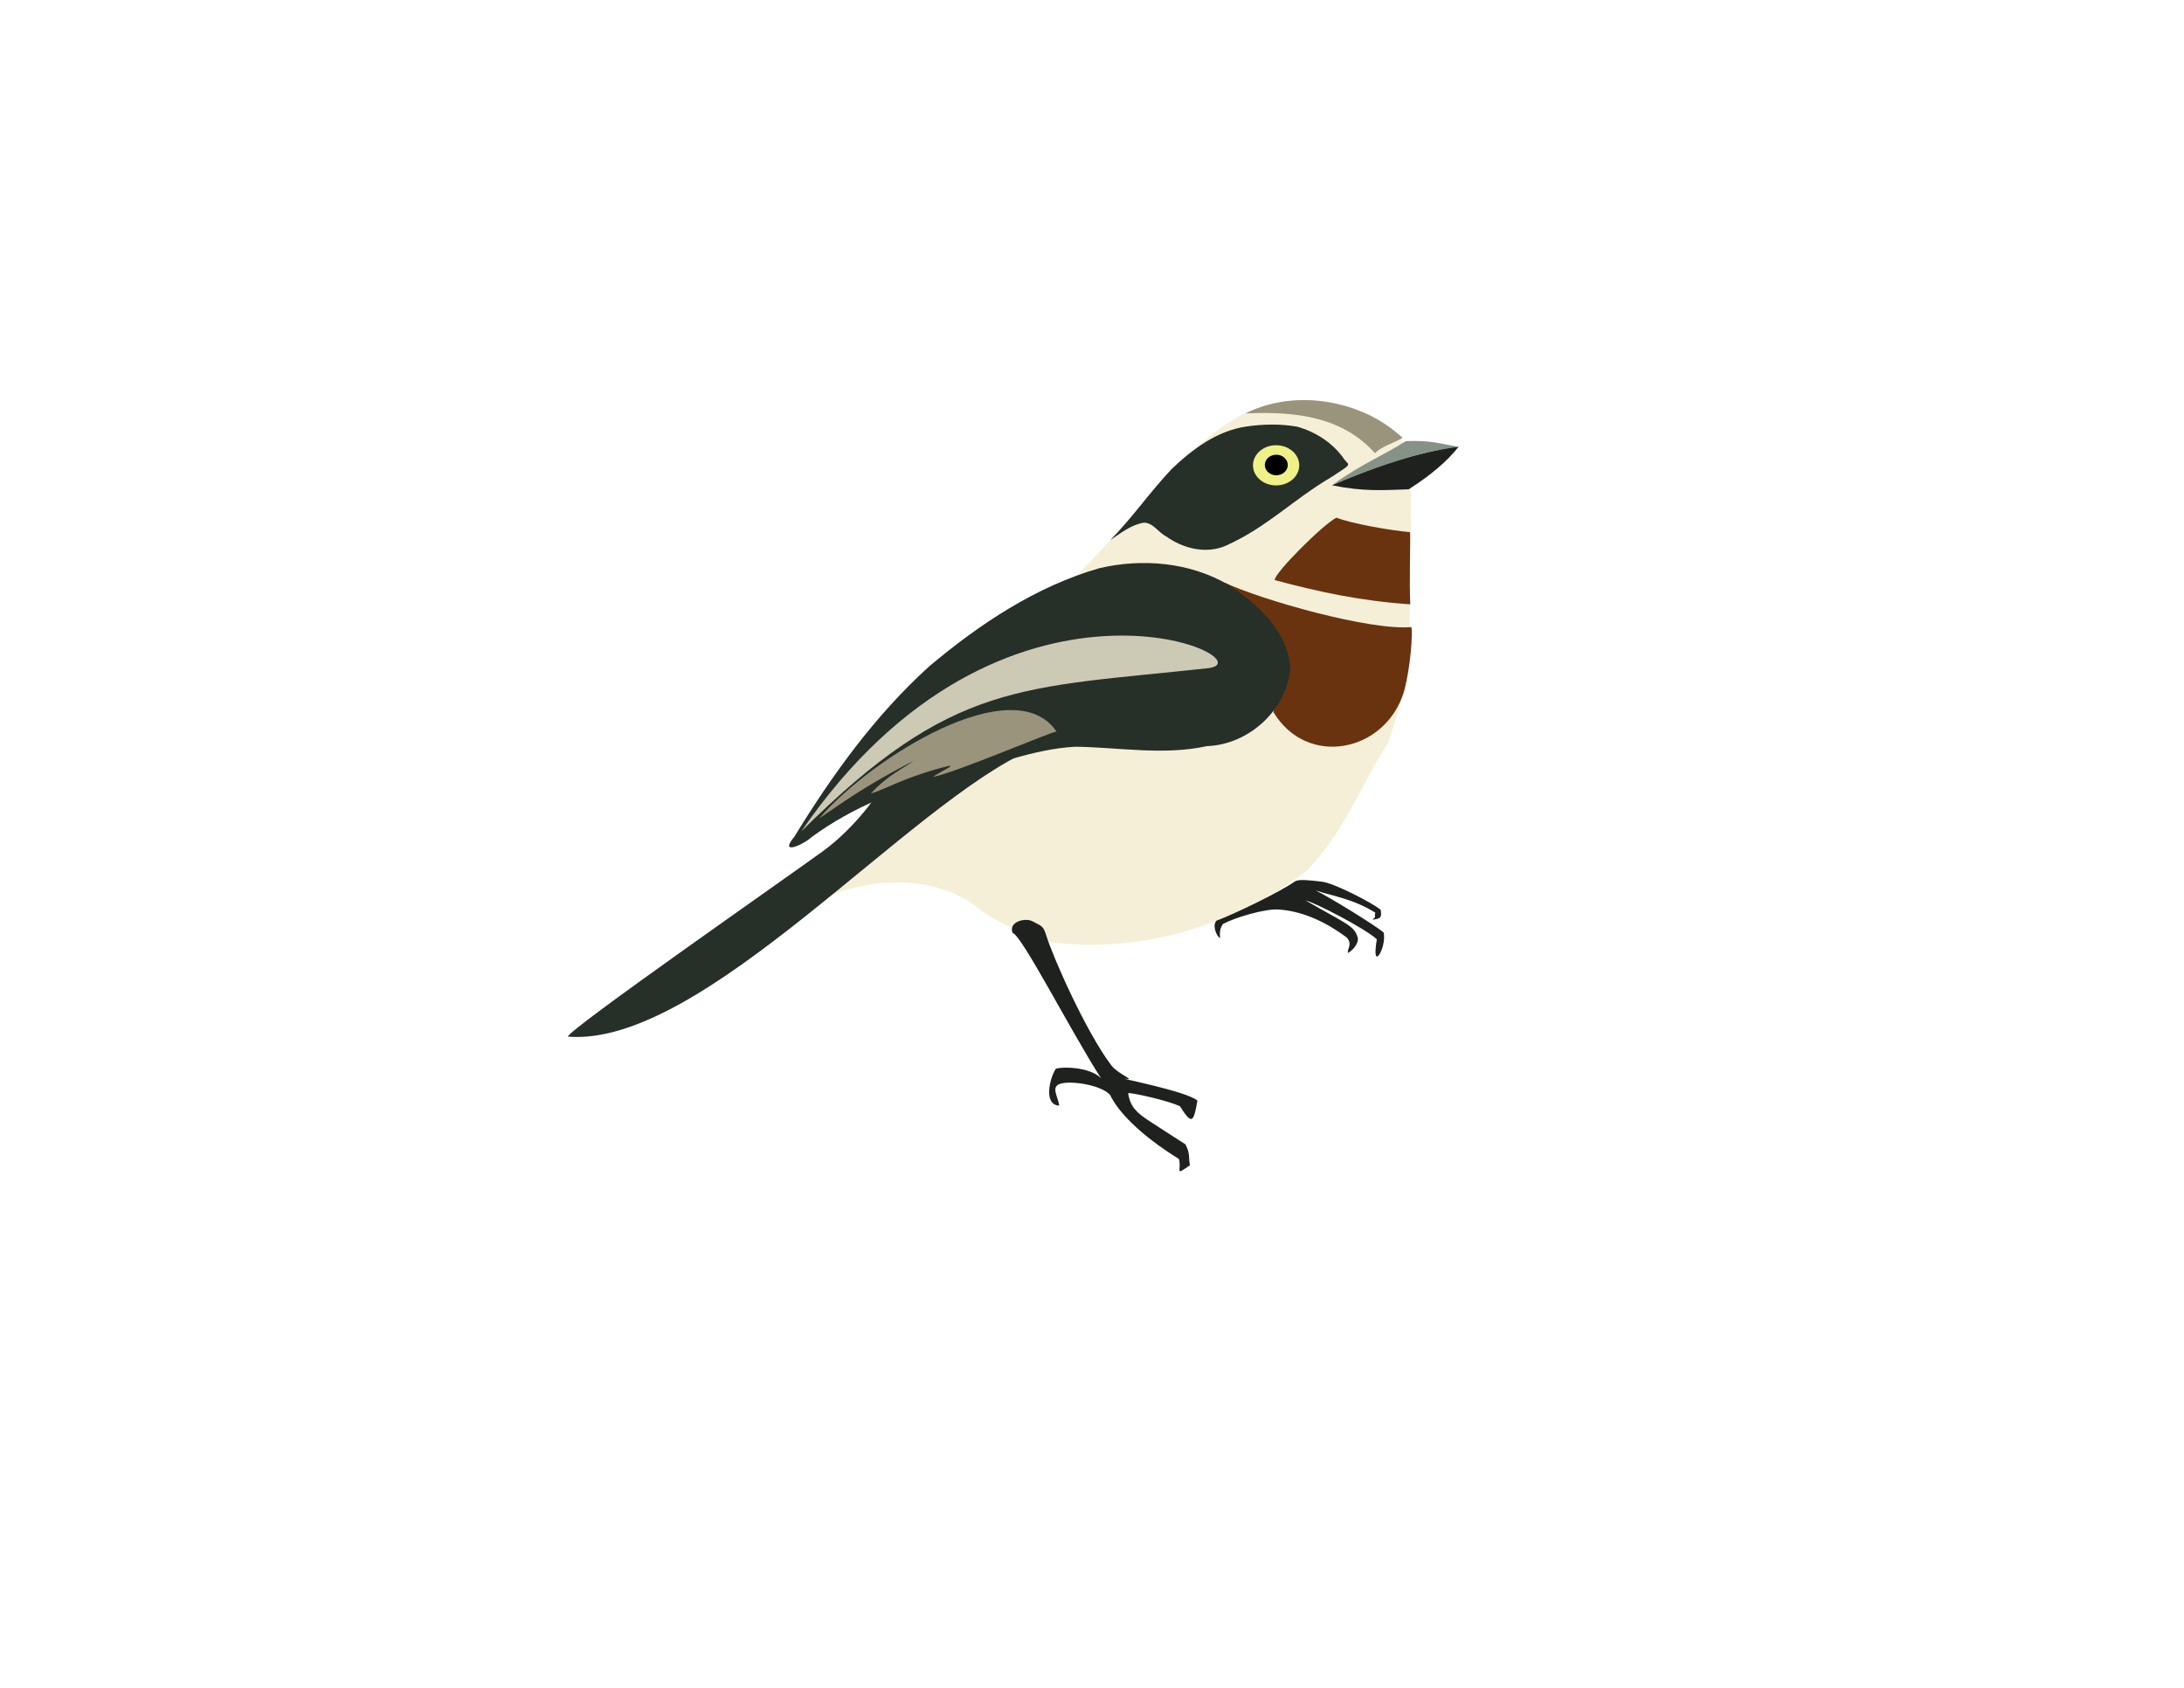
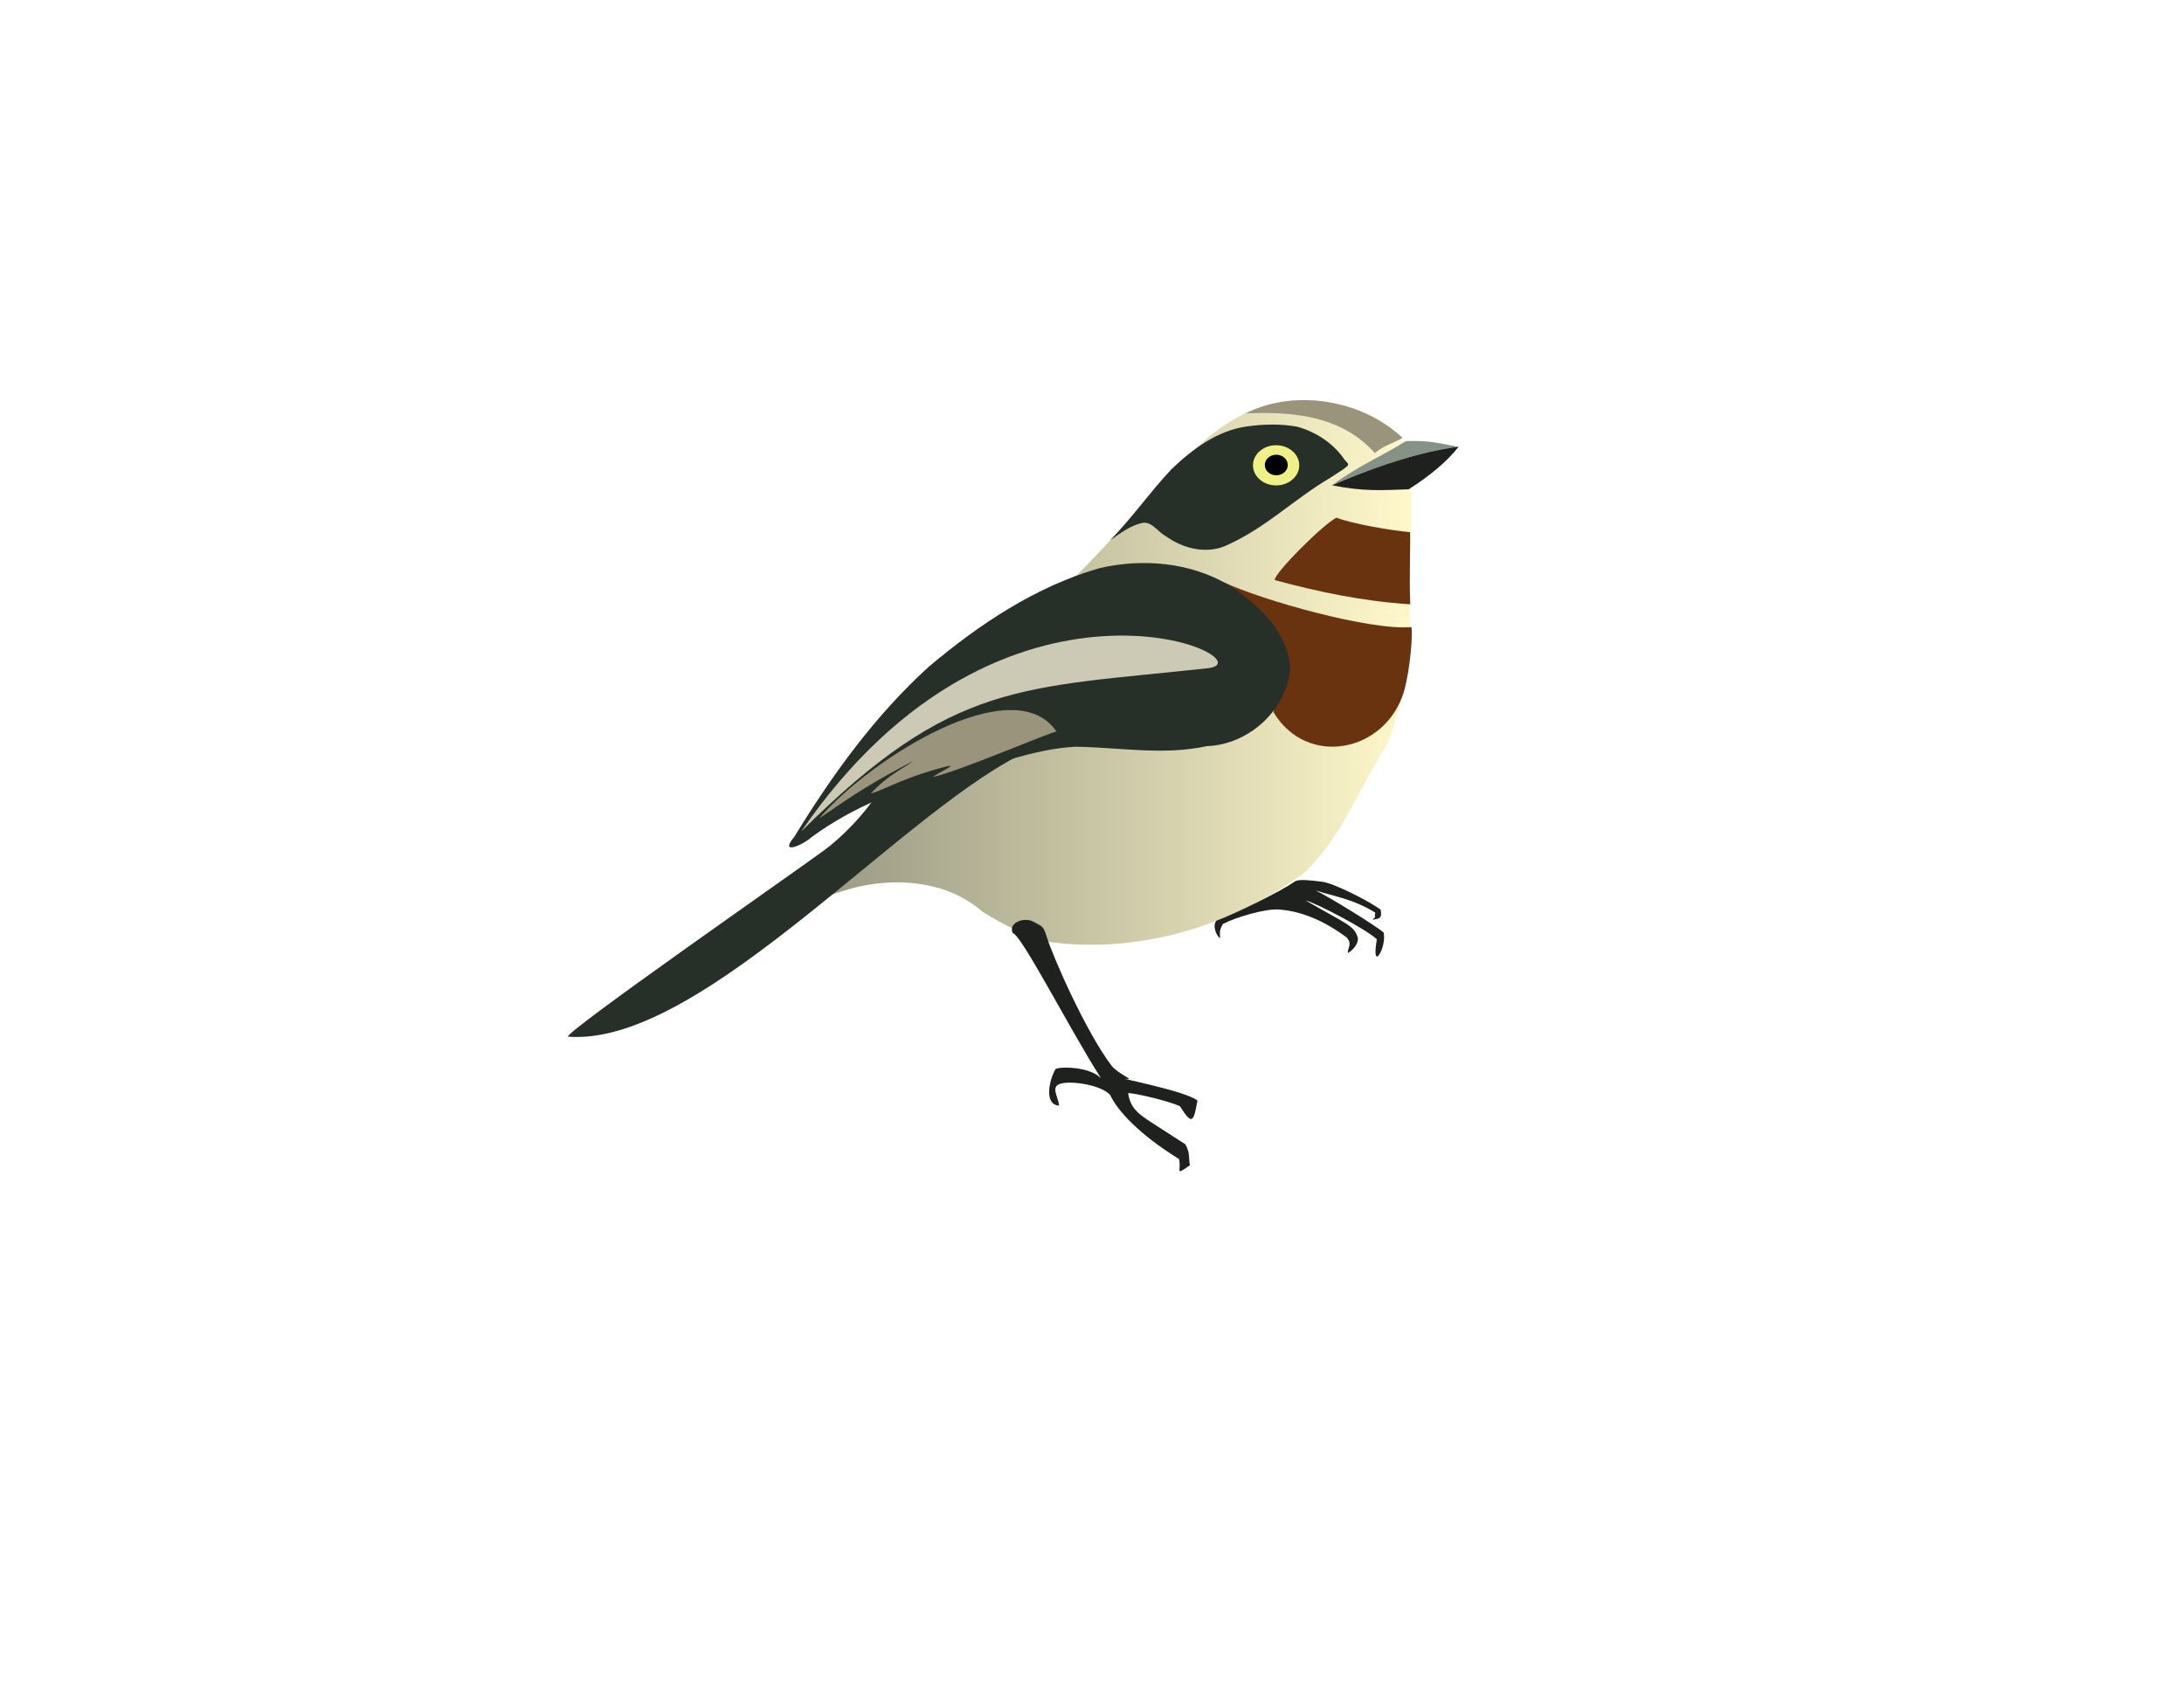
- <svg xmlns="http://www.w3.org/2000/svg" width="792pt" height="612pt" id="svg2" version="1.0">
-   <defs id="defs4" />
+ <svg xmlns="http://www.w3.org/2000/svg" xmlns:xlink="http://www.w3.org/1999/xlink" width="792pt" height="612pt" id="svg2" version="1.0">
+   <defs id="defs4">
+     <linearGradient id="linearGradient3038">
+       <stop style="stop-color:#757769;stop-opacity:1;" offset="0" id="stop3040" />
+       <stop style="stop-color:#fff8cb;stop-opacity:1;" offset="1" id="stop3042" />
+     </linearGradient>
+     <linearGradient xlink:href="#linearGradient3038" id="linearGradient3006" x1="2.836" y1="315.948" x2="915.594" y2="315.948" gradientUnits="userSpaceOnUse" />
+   </defs>
  <g id="layer1">
    <g id="BirdBatis" transform="matrix(0.428474,0,0,0.428474,290.0398,209.1822)">
-       <path style="fill:#f5efd7;fill-opacity:1" d="m 509.511,574.972 c 101.099,12.849 206.268,-19.209 287.204,-79.765 41.861,-41.722 61.266,-95.952 92.673,-145.399 20.498,-55.748 24.303,-97.456 24.559,-154.928 -2.025,-57.829 5.925,-116.488 -1.815,-173.78 C 887.142,-31.616 818.206,-37.989 766.774,-33.671 695.49,-22.4 652.162,41.047 604.913,88.917 561.41,139.55 513.95,186.5 464.34,230.983 404.536,291.733 352.292,359.294 302.484,428.217 230.896,511.833 128.843,559.134 44.391,627.464 c -20.637,6.235 -66.483,60.263 -24.295,30.135 C 106.03,601.617 191.164,537.863 292.05,512.157 c 47.659,-10.383 101.676,-5.049 139.532,28.233 24.19,15.018 49.926,28.421 77.929,34.582 z" id="Body" />
+       <path style="fill:url(#linearGradient3006);fill-opacity:1" d="m 509.511,574.972 c 101.099,12.849 206.268,-19.209 287.204,-79.765 41.861,-41.722 61.266,-95.952 92.673,-145.399 20.498,-55.748 24.303,-97.456 24.559,-154.928 -2.025,-57.829 5.925,-116.488 -1.815,-173.78 C 887.142,-31.616 818.206,-37.989 766.774,-33.671 695.49,-22.4 652.162,41.047 604.913,88.917 561.41,139.55 513.95,186.5 464.34,230.983 404.536,291.733 352.292,359.294 302.484,428.217 230.896,511.833 128.843,559.134 44.391,627.464 c -20.637,6.235 -66.483,60.263 -24.295,30.135 C 106.03,601.617 191.164,537.863 292.05,512.157 c 47.659,-10.383 101.676,-5.049 139.532,28.233 24.19,15.018 49.926,28.421 77.929,34.582 z" id="Body" />
      <path style="fill:#9a947d;stroke:none" d="m 905.805,5.831 c -45.757,-42.631 -120.542,-56.035 -177.33,-27.53 57.159,-2.723 109.618,3.977 146.151,44.785 9.061,-8.579 20.557,-10.836 31.179,-17.255 z" id="HeadStripe" />
      <path style="fill:#262f28;fill-opacity:1" d="m 576.008,121.228 c 24.861,-25.319 44.782,-54.316 69.103,-80.086 23.642,-22.58 51.381,-43.353 84.599,-48.124 18.849,-2.724 38.299,-3.115 57.086,0.194 21.16,5.853 41.032,18.766 53.417,37.08 5.862,7.24 9.073,4.249 -14.762,19.837 -43.166,25.376 -72.242,56.196 -118.078,76.952 -22.494,10.379 -48.921,3.87 -68.326,-10.062 -8.84,-4.415 -14.811,-15.629 -25.327,-15.485 -14.419,2.512 -25.801,11.676 -37.713,19.695 z" id="EyeMask" />
      <path id="Chest" d="m 907.348,292.406 c 7.446,-26.815 10.175,-66.51 8.393,-73.09 -45.849,4.306 -168.19,-30.117 -211.419,-50.41 61.308,54.685 54.364,44.653 68.763,79.52 13.98,17.033 -10.886,48.006 -12.931,66.949 37.858,62.884 126.103,45.531 147.195,-22.97 z" style="fill:#693310;fill-opacity:1;stroke:none" />
      <path id="TailUpper" d="m 487.659,357.316 c -138.644,59.576 -370.858,336.33 -523.721,324.164 -1.513,-6.514 243.804,-177.266 288.077,-209.492 34.84,-25.321 68.027,-68.675 68.578,-81.717 22.191,-8.433 141.12,-33.677 167.067,-32.955 z" style="fill:#262f28;fill-opacity:1;stroke:none" />
      <path id="LegLeft" d="m 596.137,745.097 c 6.73,-0.031 44.222,8.385 58.433,14.821 13.301,21.071 15.378,19.224 19.767,-6.287 -12.3,-10.916 -96.571,-26.825 -79.867,-24.39 9.5,1.385 -10.274,-6.092 -17.222,-15.254 -28.452,-37.52 -65.992,-122.08 -73.687,-147.251 -3.279,-10.728 -5.746,-10.15 -14.82,-15.183 -9.074,-5.033 -28.159,0.689 -22.868,12.979 10.19,2.229 65.994,111.679 99.737,163.958 -13.217,-13.684 -46.82,-13.211 -51.324,-10.501 -6.915,11.242 -13.749,40.485 4.072,41.301 -1.341,-10.679 -10.081,-21.383 1.65,-24.789 12.2,-3.542 45.795,1.441 55.859,12.817 8.029,17.422 32.401,44.237 77.642,72.206 3.292,13.18 -5.808,19.572 12.375,7.06 -1.724,-7.892 0.593,-13.259 -5.172,-23.676 0,0 -25.247,-16.147 -40.071,-25.828 -14.824,-9.681 -22.256,-16.431 -24.505,-31.981 z" style="fill:#1e211e" />
      <path id="LegRight" d="m 855.216,569.62 c -3.888,-13.548 -12.749,-15.167 -58.632,-41.731 9.71,1.938 67.274,31.561 80.227,43.743 -6.824,39.35 11.396,9.521 7.666,-7.629 -9.602,-8.284 -61.807,-40.312 -76.747,-47.499 18.686,6.234 41.732,9.205 67.298,25.03 -1.434,6.02 1.752,3.173 -3.046,8.134 7.699,-1.588 10.943,-1.145 9.114,-11.493 -11.678,-8.833 -52.673,-29.973 -66.277,-31.545 -13.604,-1.572 -25.323,-3.021 -30.219,-0.504 -16.263,11.685 -68.345,36.933 -88.821,44.537 -4.897,5.331 -0.041,17.262 4.098,19.739 -0.191,-5.764 -1.03,-9.178 3.204,-16.02 13.578,-7.346 47.381,-17.363 62.684,-16.381 30.606,1.963 57.668,17.108 76.951,31.536 6.836,7.451 0.88,11.735 1.32,17.603 7.599,-4.072 12.573,-12.662 11.179,-17.52 z" style="fill:#1e211e;fill-opacity:1;stroke:none" />
      <g id="Beak" transform="matrix(-1,0,0,1,933.0975,0)">
        <path style="fill:#1e211e" d="m 106.925,59.359 c -36.118,7.238 -56.372,5.545 -86.549,4.547 -24.463,-15.64 -42.777,-30.942 -56.445,-48.064 10.282,0.444 26.446,3.735 50.502,10.039 24.056,6.304 54.932,16.693 92.493,33.477 z" id="BeakLower" />
        <path id="BeakUpper" d="M 106.466,58.97 C 72.681,34.597 48.995,25.886 23.619,9.524 -5.397,8.454 -14.165,12.391 -35.864,15.827 c 27.277,4.06 45.43,8.907 53.795,11.35 23.871,6.971 46.672,14.562 88.535,31.793 z" style="fill:#879287;fill-opacity:1" />
      </g>
      <g id="Eye" transform="matrix(-1.099266,0,0,1,952.5606,-2.1485448e-8)">
        <path style="fill:#f0f088;fill-opacity:1;stroke:none" id="path2541" d="m 202.143,38.612 c 0,12.525 -10.633,22.679 -23.75,22.679 -13.117,0 -23.75,-10.154 -23.75,-22.679 0,-12.525 10.633,-22.679 23.75,-22.679 13.117,0 23.75,10.154 23.75,22.679 z" transform="translate(-6.071427,-1.785711)" />
        <path style="fill:#000000;fill-opacity:1;stroke:none" id="path2543" d="m 187.143,39.326 c 0,6.41 -5.277,11.607 -11.786,11.607 -6.509,0 -11.786,-5.197 -11.786,-11.607 0,-6.41 5.277,-11.607 11.786,-11.607 6.509,0 11.786,5.197 11.786,11.607 z" transform="translate(-3.214286,-2.857143)" />
      </g>
      <g id="Wing" transform="matrix(-1,0,0,1,933.0975,0)">
        <path style="fill:#262f28;fill-opacity:1" d="m 224.611,171.184 c -33.143,21.468 -67.146,51.944 -70.641,93.832 3.471,47.757 46.785,86.973 94.121,88.663 49.012,10.699 99.019,1.343 148.384,0.658 48.115,2.53 92.888,22.096 139.573,32.137 56.259,13.997 111.205,35.426 158.205,69.948 10.05,9.066 37.3,20.83 19.269,-0.652 C 670.904,386.056 622.302,318.783 561.523,263.739 504.722,215.97 441.029,173.459 369.098,152.805 320.884,141.695 267.922,146.141 224.611,171.184 z" id="WingBackground" />
        <path style="fill:#9a947d;stroke:none" d="m 685.43,435.076 c -43.425,-29.826 -59.892,-40.353 -106.408,-64.91 12.35,9.44 28.173,15.246 48.362,37.054 -19.453,-6.016 -34.278,-16.744 -80.542,-29.351 -23.132,-6.304 1.941,4.096 10.352,10.591 -26.439,-5.121 -134.523,-51.525 -139.445,-51.219 47.904,-70.54 207.797,28.295 267.68,97.836 z" id="WingTip" />
        <path style="fill:#f5efd7;fill-opacity:0.803;fill-rule:evenodd;stroke:none" d="M 245.922,265.652 C 458.628,288.783 534.148,279.308 705.899,450.005 477.769,117.873 176.207,255.763 245.922,265.652 z" id="WingStripe" />
      </g>
      <path style="fill:#000000;fill-opacity:0" id="path3153" d="m 605.465,195.747 c 7.924,-3.124 16.207,-5.261 24.373,-7.649 12.07,-3.654 24.32,-6.576 36.67,-9.096 4.476,-0.907 8.964,-1.793 13.526,-2.101 1.118,-0.058 2.242,-0.1 3.362,-0.049 0.387,0.014 0.774,0.015 1.161,0.013 0.223,-0.006 0.446,-0.006 0.669,-0.004 1.198,0.037 2.396,0.036 3.595,0.037 1.464,0.004 2.927,-0.004 4.391,-0.01 1.361,-0.156 1.916,0.12 3.085,0.719 1.343,0.703 2.529,1.543 3.6,2.616 1.136,1.161 2.08,2.504 2.778,3.969 0.454,0.792 0.455,1.706 0.663,2.564 0.158,0.589 0.53,0.974 1.018,1.318 0.854,0.461 1.765,0.674 2.72,0.833 0.153,0.021 0.307,0.042 0.46,0.063 0,0 -8.7,6.095 -8.7,6.095 l 0,0 c -0.154,-0.033 -0.308,-0.065 -0.462,-0.097 -1.067,-0.253 -2.128,-0.583 -3.031,-1.228 -0.591,-0.514 -1.098,-1.086 -1.335,-1.847 -0.298,-0.8 -0.142,-1.709 -0.55,-2.493 -0.601,-1.373 -1.481,-2.603 -2.556,-3.648 -1.024,-0.967 -2.186,-1.695 -3.457,-2.302 -0.908,-0.411 -1.817,-0.352 -2.803,-0.335 -1.454,-0.006 -2.909,-0.014 -4.363,-0.01 -1.233,0.002 -2.465,0.002 -3.697,0.038 -0.223,0.001 -0.446,0.002 -0.669,-0.009 -0.393,-0.01 -0.786,-0.022 -1.178,-0.044 -1.045,-0.042 -2.09,-0.027 -3.134,0.027 -4.346,0.284 -8.64,1.027 -12.92,1.811 -12.221,2.321 -24.304,5.215 -36.206,8.855 -8.516,2.57 -17.157,4.936 -25.314,8.53 0,0 8.306,-6.564 8.306,-6.564 z" transform="matrix(2.333864,0,0,2.333864,-676.9134,-488.2028)" />
      <path id="Beard" d="m 914.52,193.679 c -1.303,-24.839 0.402,-74.61 -0.274,-81.459 -22.279,-1.903 -66.533,-9.734 -82.991,-16.332 -14.621,7.061 -70.158,62.48 -69.752,70.435 50.601,13.497 97.078,23.515 153.017,27.356 z" style="fill:#693310" />
    </g>
  </g>
</svg>
